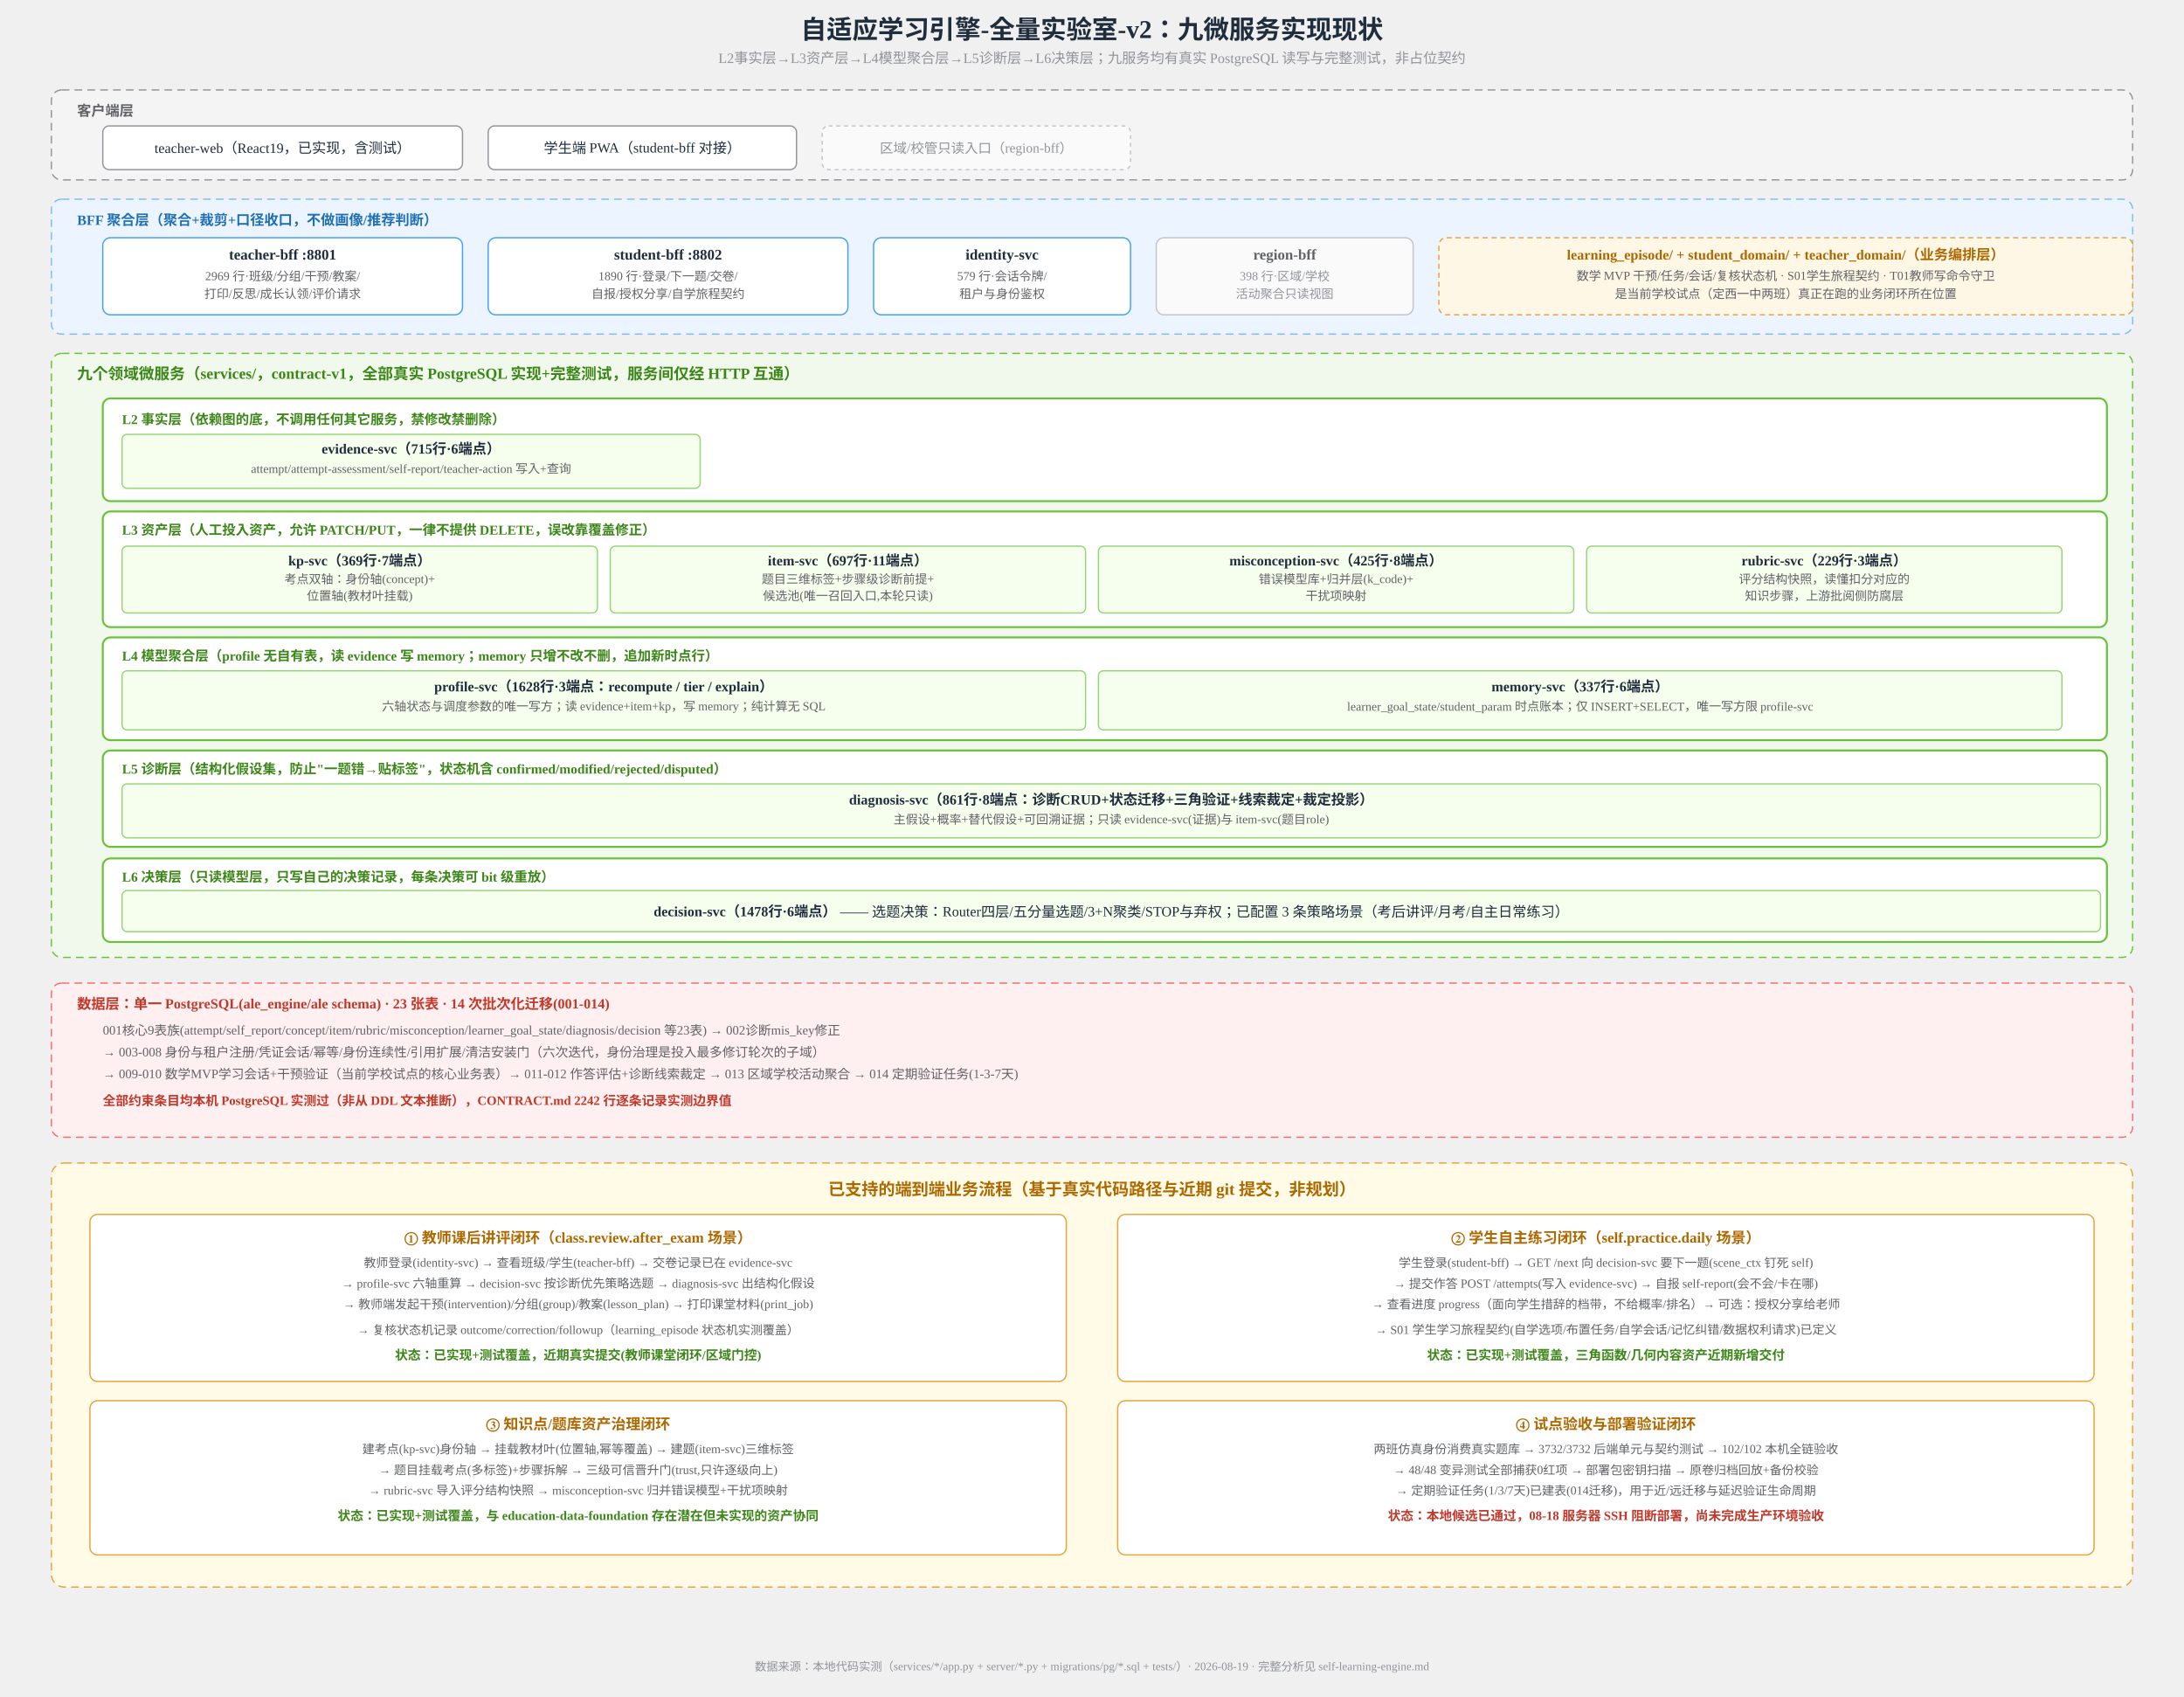
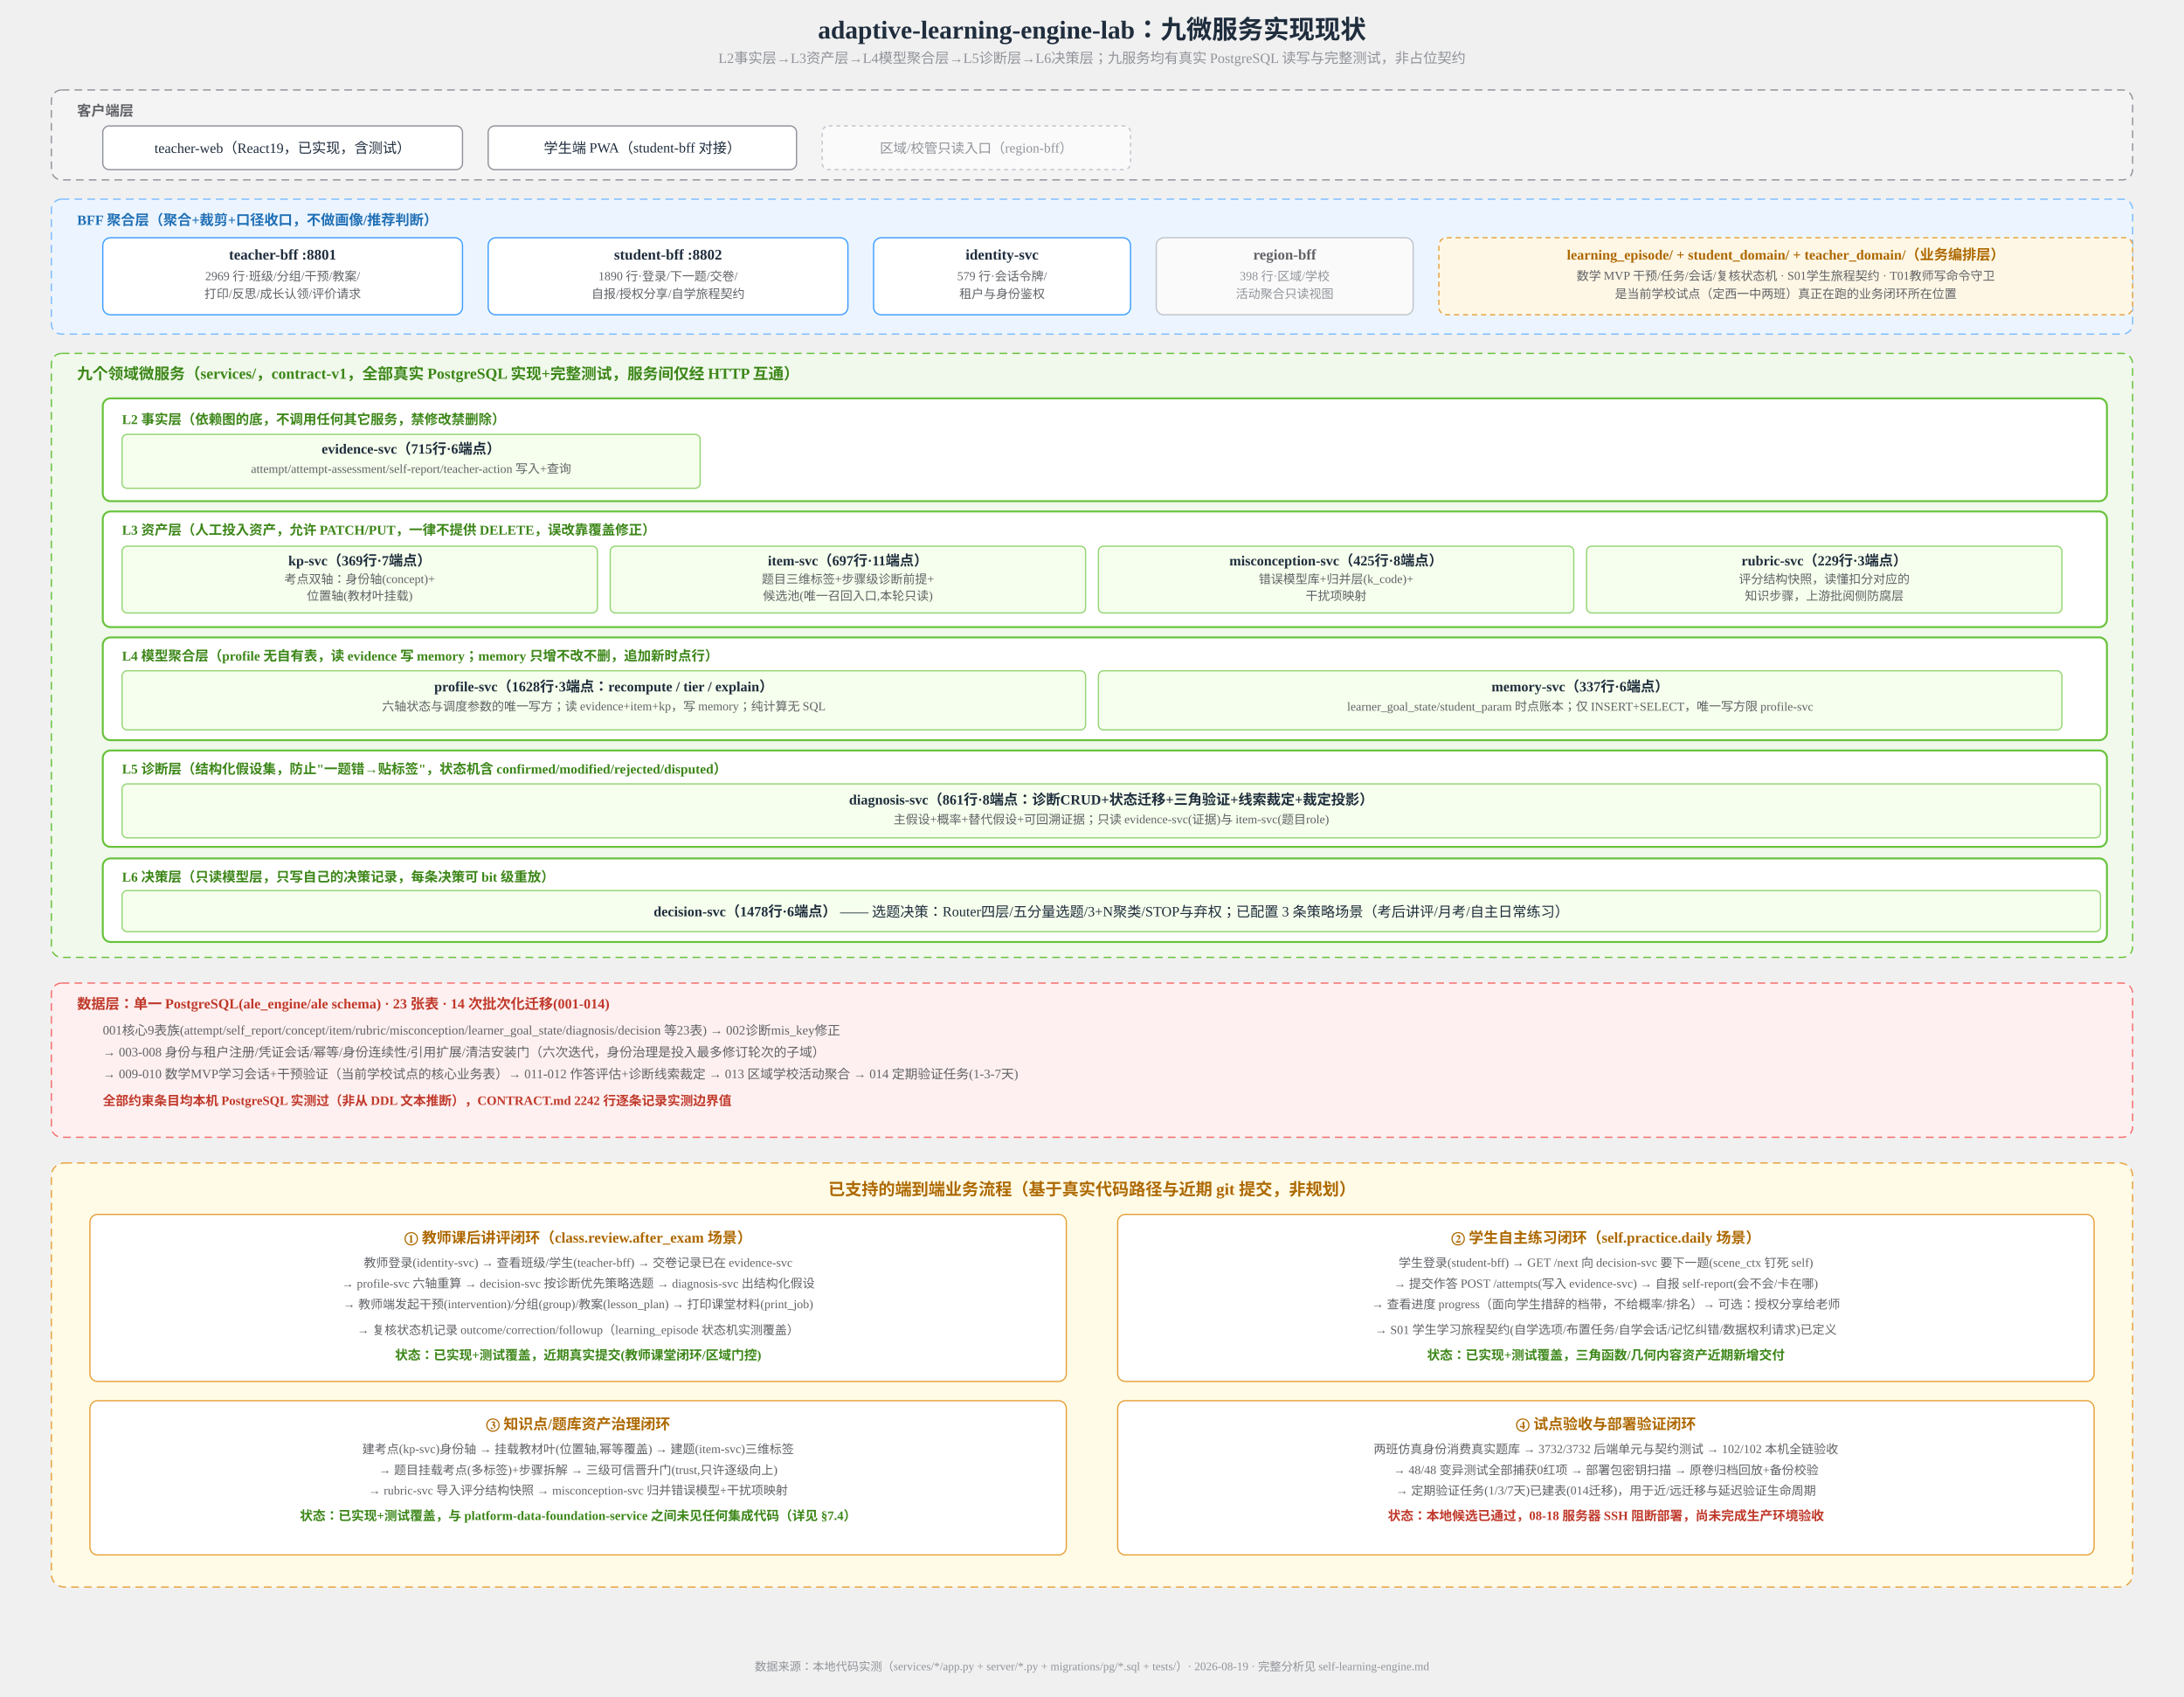
<svg xmlns="http://www.w3.org/2000/svg" width="1700" height="1320">
  <defs>
    <marker id="arr" markerHeight="7" markerWidth="7" orient="auto-start-reverse" refX="9" refY="5" viewBox="0 0 10 10">
      <path d="m0,0l10,5l-10,5l0,-10z" fill="#303133" />
    </marker>
    <marker id="arrgreen" markerHeight="7" markerWidth="7" orient="auto-start-reverse" refX="9" refY="5" viewBox="0 0 10 10">
      <path d="m0,0l10,5l-10,5l0,-10z" fill="#3c8618" />
    </marker>
  </defs>
-   <text x="850" y="30" text-anchor="middle" font-size="20" font-weight="bold" fill="#1f2d3d">自适应学习引擎-全量实验室-v2：九微服务实现现状</text>
+   <text x="850" y="30" text-anchor="middle" font-size="20" font-weight="bold" fill="#1f2d3d">adaptive-learning-engine-lab：九微服务实现现状</text>
  <text x="850" y="49" text-anchor="middle" font-size="11" fill="#909399">L2事实层→L3资产层→L4模型聚合层→L5诊断层→L6决策层；九服务均有真实 PostgreSQL 读写与完整测试，非占位契约</text>
  <rect x="40" y="70" width="1620" height="70" rx="8" fill="#f4f4f5" stroke="#909399" stroke-dasharray="6 4" />
  <text x="60" y="90" font-size="11" font-weight="bold" fill="#606266">客户端层</text>
  <rect x="80" y="98" width="280" height="34" rx="5" fill="#ffffff" stroke="#909399" />
  <text x="220" y="119" text-anchor="middle" font-size="11" fill="#1f2d3d">teacher-web（React19，已实现，含测试）</text>
  <rect x="380" y="98" width="240" height="34" rx="5" fill="#ffffff" stroke="#909399" />
  <text x="500" y="119" text-anchor="middle" font-size="11" fill="#1f2d3d">学生端 PWA（student-bff 对接）</text>
  <rect x="640" y="98" width="240" height="34" rx="5" fill="#fafafa" stroke="#c0c4cc" stroke-dasharray="3 3" />
  <text x="760" y="119" text-anchor="middle" font-size="10.5" fill="#909399">区域/校管只读入口（region-bff）</text>
  <rect x="40" y="155" width="1620" height="105" rx="8" fill="#ecf5ff" stroke="#79bbff" stroke-dasharray="6 4" />
  <text x="60" y="175" font-size="11" font-weight="bold" fill="#1f6fb5">BFF 聚合层（聚合+裁剪+口径收口，不做画像/推荐判断）</text>
  <rect x="80" y="185" width="280" height="60" rx="6" fill="#ffffff" stroke="#409eff" />
  <text x="220" y="202" text-anchor="middle" font-size="11.5" font-weight="bold" fill="#1f2d3d">teacher-bff :8801</text>
  <text x="220" y="218" text-anchor="middle" font-size="9.5" fill="#606266">2969 行·班级/分组/干预/教案/</text>
  <text x="220" y="232" text-anchor="middle" font-size="9.5" fill="#606266">打印/反思/成长认领/评价请求</text>
  <rect x="380" y="185" width="280" height="60" rx="6" fill="#ffffff" stroke="#409eff" />
  <text x="520" y="202" text-anchor="middle" font-size="11.5" font-weight="bold" fill="#1f2d3d">student-bff :8802</text>
  <text x="520" y="218" text-anchor="middle" font-size="9.5" fill="#606266">1890 行·登录/下一题/交卷/</text>
  <text x="520" y="232" text-anchor="middle" font-size="9.5" fill="#606266">自报/授权分享/自学旅程契约</text>
  <rect x="680" y="185" width="200" height="60" rx="6" fill="#ffffff" stroke="#409eff" />
  <text x="780" y="202" text-anchor="middle" font-size="11.5" font-weight="bold" fill="#1f2d3d">identity-svc</text>
  <text x="780" y="218" text-anchor="middle" font-size="9.5" fill="#606266">579 行·会话令牌/</text>
  <text x="780" y="232" text-anchor="middle" font-size="9.5" fill="#606266">租户与身份鉴权</text>
  <rect x="900" y="185" width="200" height="60" rx="6" fill="#fafafa" stroke="#c0c4cc" />
  <text x="1000" y="202" text-anchor="middle" font-size="11.5" font-weight="bold" fill="#606266">region-bff</text>
  <text x="1000" y="218" text-anchor="middle" font-size="9.5" fill="#909399">398 行·区域/学校</text>
  <text x="1000" y="232" text-anchor="middle" font-size="9.5" fill="#909399">活动聚合只读视图</text>
  <rect x="1120" y="185" width="540" height="60" rx="6" fill="#fff7e6" stroke="#e6a23c" stroke-dasharray="4 3" />
  <text x="1390" y="202" text-anchor="middle" font-size="11" font-weight="bold" fill="#ad6800">learning_episode/ + student_domain/ + teacher_domain/（业务编排层）</text>
  <text x="1390" y="218" text-anchor="middle" font-size="9.5" fill="#606266">数学 MVP 干预/任务/会话/复核状态机 · S01学生旅程契约 · T01教师写命令守卫</text>
  <text x="1390" y="232" text-anchor="middle" font-size="9.5" fill="#606266">是当前学校试点（定西一中两班）真正在跑的业务闭环所在位置</text>
  <rect x="40" y="275" width="1620" height="470" rx="8" fill="#f0f9eb" stroke="#67c23a" stroke-dasharray="6 4" />
  <text x="60" y="295" font-size="12" font-weight="bold" fill="#3c8618">九个领域微服务（services/，contract-v1，全部真实 PostgreSQL 实现+完整测试，服务间仅经 HTTP 互通）</text>
  <rect x="80" y="310" width="1560" height="80" rx="6" fill="#ffffff" stroke="#67c23a" stroke-width="1.5" />
  <text x="95" y="330" font-size="10.5" font-weight="bold" fill="#3c8618">L2 事实层（依赖图的底，不调用任何其它服务，禁修改禁删除）</text>
  <rect x="95" y="338" width="450" height="42" rx="4" fill="#f6ffed" stroke="#95d475" />
  <text x="320" y="353" text-anchor="middle" font-size="11" font-weight="bold" fill="#1f2d3d">evidence-svc（715行·6端点）</text>
  <text x="320" y="368" text-anchor="middle" font-size="9.5" fill="#606266">attempt/attempt-assessment/self-report/teacher-action 写入+查询</text>
  <rect x="80" y="398" width="1560" height="90" rx="6" fill="#ffffff" stroke="#67c23a" stroke-width="1.5" />
  <text x="95" y="416" font-size="10.5" font-weight="bold" fill="#3c8618">L3 资产层（人工投入资产，允许 PATCH/PUT，一律不提供 DELETE，误改靠覆盖修正）</text>
  <rect x="95" y="425" width="370" height="52" rx="4" fill="#f6ffed" stroke="#95d475" />
  <text x="280" y="440" text-anchor="middle" font-size="11" font-weight="bold" fill="#1f2d3d">kp-svc（369行·7端点）</text>
  <text x="280" y="454" text-anchor="middle" font-size="9.5" fill="#606266">考点双轴：身份轴(concept)+</text>
  <text x="280" y="467" text-anchor="middle" font-size="9.5" fill="#606266">位置轴(教材叶挂载)</text>
  <rect x="475" y="425" width="370" height="52" rx="4" fill="#f6ffed" stroke="#95d475" />
  <text x="660" y="440" text-anchor="middle" font-size="11" font-weight="bold" fill="#1f2d3d">item-svc（697行·11端点）</text>
  <text x="660" y="454" text-anchor="middle" font-size="9.5" fill="#606266">题目三维标签+步骤级诊断前提+</text>
  <text x="660" y="467" text-anchor="middle" font-size="9.5" fill="#606266">候选池(唯一召回入口,本轮只读)</text>
  <rect x="855" y="425" width="370" height="52" rx="4" fill="#f6ffed" stroke="#95d475" />
  <text x="1040" y="440" text-anchor="middle" font-size="11" font-weight="bold" fill="#1f2d3d">misconception-svc（425行·8端点）</text>
  <text x="1040" y="454" text-anchor="middle" font-size="9.5" fill="#606266">错误模型库+归并层(k_code)+</text>
  <text x="1040" y="467" text-anchor="middle" font-size="9.5" fill="#606266">干扰项映射</text>
  <rect x="1235" y="425" width="370" height="52" rx="4" fill="#f6ffed" stroke="#95d475" />
  <text x="1420" y="440" text-anchor="middle" font-size="11" font-weight="bold" fill="#1f2d3d">rubric-svc（229行·3端点）</text>
  <text x="1420" y="454" text-anchor="middle" font-size="9.5" fill="#606266">评分结构快照，读懂扣分对应的</text>
  <text x="1420" y="467" text-anchor="middle" font-size="9.5" fill="#606266">知识步骤，上游批阅侧防腐层</text>
  <rect x="80" y="496" width="1560" height="80" rx="6" fill="#ffffff" stroke="#67c23a" stroke-width="1.5" />
  <text x="95" y="514" font-size="10.5" font-weight="bold" fill="#3c8618">L4 模型聚合层（profile 无自有表，读 evidence 写 memory；memory 只增不改不删，追加新时点行）</text>
  <rect x="95" y="522" width="750" height="46" rx="4" fill="#f6ffed" stroke="#95d475" />
  <text x="470" y="538" text-anchor="middle" font-size="11" font-weight="bold" fill="#1f2d3d">profile-svc（1628行·3端点：recompute / tier / explain）</text>
  <text x="470" y="553" text-anchor="middle" font-size="9.5" fill="#606266">六轴状态与调度参数的唯一写方；读 evidence+item+kp，写 memory；纯计算无 SQL</text>
  <rect x="855" y="522" width="750" height="46" rx="4" fill="#f6ffed" stroke="#95d475" />
  <text x="1230" y="538" text-anchor="middle" font-size="11" font-weight="bold" fill="#1f2d3d">memory-svc（337行·6端点）</text>
  <text x="1230" y="553" text-anchor="middle" font-size="9.5" fill="#606266">learner_goal_state/student_param 时点账本；仅 INSERT+SELECT，唯一写方限 profile-svc</text>
  <rect x="80" y="584" width="1560" height="75" rx="6" fill="#ffffff" stroke="#67c23a" stroke-width="1.5" />
  <text x="95" y="602" font-size="10.5" font-weight="bold" fill="#3c8618">L5 诊断层（结构化假设集，防止"一题错→贴标签"，状态机含 confirmed/modified/rejected/disputed）</text>
  <rect x="95" y="610" width="1540" height="42" rx="4" fill="#f6ffed" stroke="#95d475" />
  <text x="865" y="626" text-anchor="middle" font-size="11" font-weight="bold" fill="#1f2d3d">diagnosis-svc（861行·8端点：诊断CRUD+状态迁移+三角验证+线索裁定+裁定投影）</text>
  <text x="865" y="641" text-anchor="middle" font-size="9.5" fill="#606266">主假设+概率+替代假设+可回溯证据；只读 evidence-svc(证据)与 item-svc(题目role)</text>
  <rect x="80" y="668" width="1560" height="65" rx="6" fill="#ffffff" stroke="#67c23a" stroke-width="1.5" />
  <text x="95" y="686" font-size="10.5" font-weight="bold" fill="#3c8618">L6 决策层（只读模型层，只写自己的决策记录，每条决策可 bit 级重放）</text>
  <rect x="95" y="693" width="1540" height="32" rx="4" fill="#f6ffed" stroke="#95d475" />
  <text x="865" y="713" text-anchor="middle" font-size="11" fill="#1f2d3d">
    <tspan font-weight="bold">decision-svc（1478行·6端点）</tspan> —— 选题决策：Router四层/五分量选题/3+N聚类/STOP与弃权；已配置 3 条策略场景（考后讲评/月考/自主日常练习）</text>
  <rect x="40" y="765" width="1620" height="120" rx="8" fill="#fef0f0" stroke="#f56c6c" stroke-dasharray="6 4" />
  <text x="60" y="785" font-size="11" font-weight="bold" fill="#c0392b">数据层：单一 PostgreSQL(ale_engine/ale schema) · 23 张表 · 14 次批次化迁移(001-014)</text>
  <text x="80" y="805" font-size="10" fill="#606266">001核心9表族(attempt/self_report/concept/item/rubric/misconception/learner_goal_state/diagnosis/decision 等23表) → 002诊断mis_key修正</text>
  <text x="80" y="822" font-size="10" fill="#606266">→ 003-008 身份与租户注册/凭证会话/幂等/身份连续性/引用扩展/清洁安装门（六次迭代，身份治理是投入最多修订轮次的子域）</text>
  <text x="80" y="839" font-size="10" fill="#606266">→ 009-010 数学MVP学习会话+干预验证（当前学校试点的核心业务表）→ 011-012 作答评估+诊断线索裁定 → 013 区域学校活动聚合 → 014 定期验证任务(1-3-7天)</text>
  <text x="80" y="860" font-size="10" font-weight="bold" fill="#c0392b">全部约束条目均本机 PostgreSQL 实测过（非从 DDL 文本推断），CONTRACT.md 2242 行逐条记录实测边界值</text>
  <rect x="40" y="905" width="1620" height="330" rx="10" fill="#fffbe6" stroke="#e6a23c" stroke-dasharray="6 4" />
  <text x="850" y="930" text-anchor="middle" font-size="13" font-weight="bold" fill="#ad6800">已支持的端到端业务流程（基于真实代码路径与近期 git 提交，非规划）</text>
  <rect x="70" y="945" width="760" height="130" rx="6" fill="#ffffff" stroke="#e6a23c" />
  <text x="450" y="967" text-anchor="middle" font-size="11.5" font-weight="bold" fill="#ad6800">① 教师课后讲评闭环（class.review.after_exam 场景）</text>
  <text x="450" y="986" text-anchor="middle" font-size="9.5" fill="#606266">教师登录(identity-svc) → 查看班级/学生(teacher-bff) → 交卷记录已在 evidence-svc</text>
  <text x="450" y="1002" text-anchor="middle" font-size="9.5" fill="#606266">→ profile-svc 六轴重算 → decision-svc 按诊断优先策略选题 → diagnosis-svc 出结构化假设</text>
  <text x="450" y="1018" text-anchor="middle" font-size="9.5" fill="#606266">→ 教师端发起干预(intervention)/分组(group)/教案(lesson_plan) → 打印课堂材料(print_job)</text>
  <text x="450" y="1038" text-anchor="middle" font-size="9.5" fill="#606266">→ 复核状态机记录 outcome/correction/followup（learning_episode 状态机实测覆盖）</text>
  <text x="450" y="1058" text-anchor="middle" font-size="10" font-weight="bold" fill="#3c8618">状态：已实现+测试覆盖，近期真实提交(教师课堂闭环/区域门控)</text>
  <rect x="870" y="945" width="760" height="130" rx="6" fill="#ffffff" stroke="#e6a23c" />
  <text x="1250" y="967" text-anchor="middle" font-size="11.5" font-weight="bold" fill="#ad6800">② 学生自主练习闭环（self.practice.daily 场景）</text>
  <text x="1250" y="986" text-anchor="middle" font-size="9.5" fill="#606266">学生登录(student-bff) → GET /next 向 decision-svc 要下一题(scene_ctx 钉死 self)</text>
  <text x="1250" y="1002" text-anchor="middle" font-size="9.5" fill="#606266">→ 提交作答 POST /attempts(写入 evidence-svc) → 自报 self-report(会不会/卡在哪)</text>
  <text x="1250" y="1018" text-anchor="middle" font-size="9.5" fill="#606266">→ 查看进度 progress（面向学生措辞的档带，不给概率/排名）→ 可选：授权分享给老师</text>
  <text x="1250" y="1038" text-anchor="middle" font-size="9.5" fill="#606266">→ S01 学生学习旅程契约(自学选项/布置任务/自学会话/记忆纠错/数据权利请求)已定义</text>
  <text x="1250" y="1058" text-anchor="middle" font-size="10" font-weight="bold" fill="#3c8618">状态：已实现+测试覆盖，三角函数/几何内容资产近期新增交付</text>
  <rect x="70" y="1090" width="760" height="120" rx="6" fill="#ffffff" stroke="#e6a23c" />
  <text x="450" y="1112" text-anchor="middle" font-size="11.5" font-weight="bold" fill="#ad6800">③ 知识点/题库资产治理闭环</text>
  <text x="450" y="1131" text-anchor="middle" font-size="9.5" fill="#606266">建考点(kp-svc)身份轴 → 挂载教材叶(位置轴,幂等覆盖) → 建题(item-svc)三维标签</text>
  <text x="450" y="1147" text-anchor="middle" font-size="9.5" fill="#606266">→ 题目挂载考点(多标签)+步骤拆解 → 三级可信晋升门(trust,只许逐级向上)</text>
  <text x="450" y="1163" text-anchor="middle" font-size="9.5" fill="#606266">→ rubric-svc 导入评分结构快照 → misconception-svc 归并错误模型+干扰项映射</text>
-   <text x="450" y="1183" text-anchor="middle" font-size="10" font-weight="bold" fill="#3c8618">状态：已实现+测试覆盖，与 education-data-foundation 存在潜在但未实现的资产协同</text>
+   <text x="450" y="1183" text-anchor="middle" font-size="10" font-weight="bold" fill="#3c8618">状态：已实现+测试覆盖，与 platform-data-foundation-service 之间未见任何集成代码（详见 §7.4）</text>
  <rect x="870" y="1090" width="760" height="120" rx="6" fill="#ffffff" stroke="#e6a23c" />
  <text x="1250" y="1112" text-anchor="middle" font-size="11.5" font-weight="bold" fill="#ad6800">④ 试点验收与部署验证闭环</text>
  <text x="1250" y="1131" text-anchor="middle" font-size="9.5" fill="#606266">两班仿真身份消费真实题库 → 3732/3732 后端单元与契约测试 → 102/102 本机全链验收</text>
  <text x="1250" y="1147" text-anchor="middle" font-size="9.5" fill="#606266">→ 48/48 变异测试全部捕获0红项 → 部署包密钥扫描 → 原卷归档回放+备份校验</text>
  <text x="1250" y="1163" text-anchor="middle" font-size="9.5" fill="#606266">→ 定期验证任务(1/3/7天)已建表(014迁移)，用于近/远迁移与延迟验证生命周期</text>
  <text x="1250" y="1183" text-anchor="middle" font-size="10" font-weight="bold" fill="#c0392b">状态：本地候选已通过，08-18 服务器 SSH 阻断部署，尚未完成生产环境验收</text>
  <text x="850" y="1300" text-anchor="middle" font-size="9" fill="#909399">数据来源：本地代码实测（services/*/app.py + server/*.py + migrations/pg/*.sql + tests/）· 2026-08-19 · 完整分析见 self-learning-engine.md</text>
</svg>
